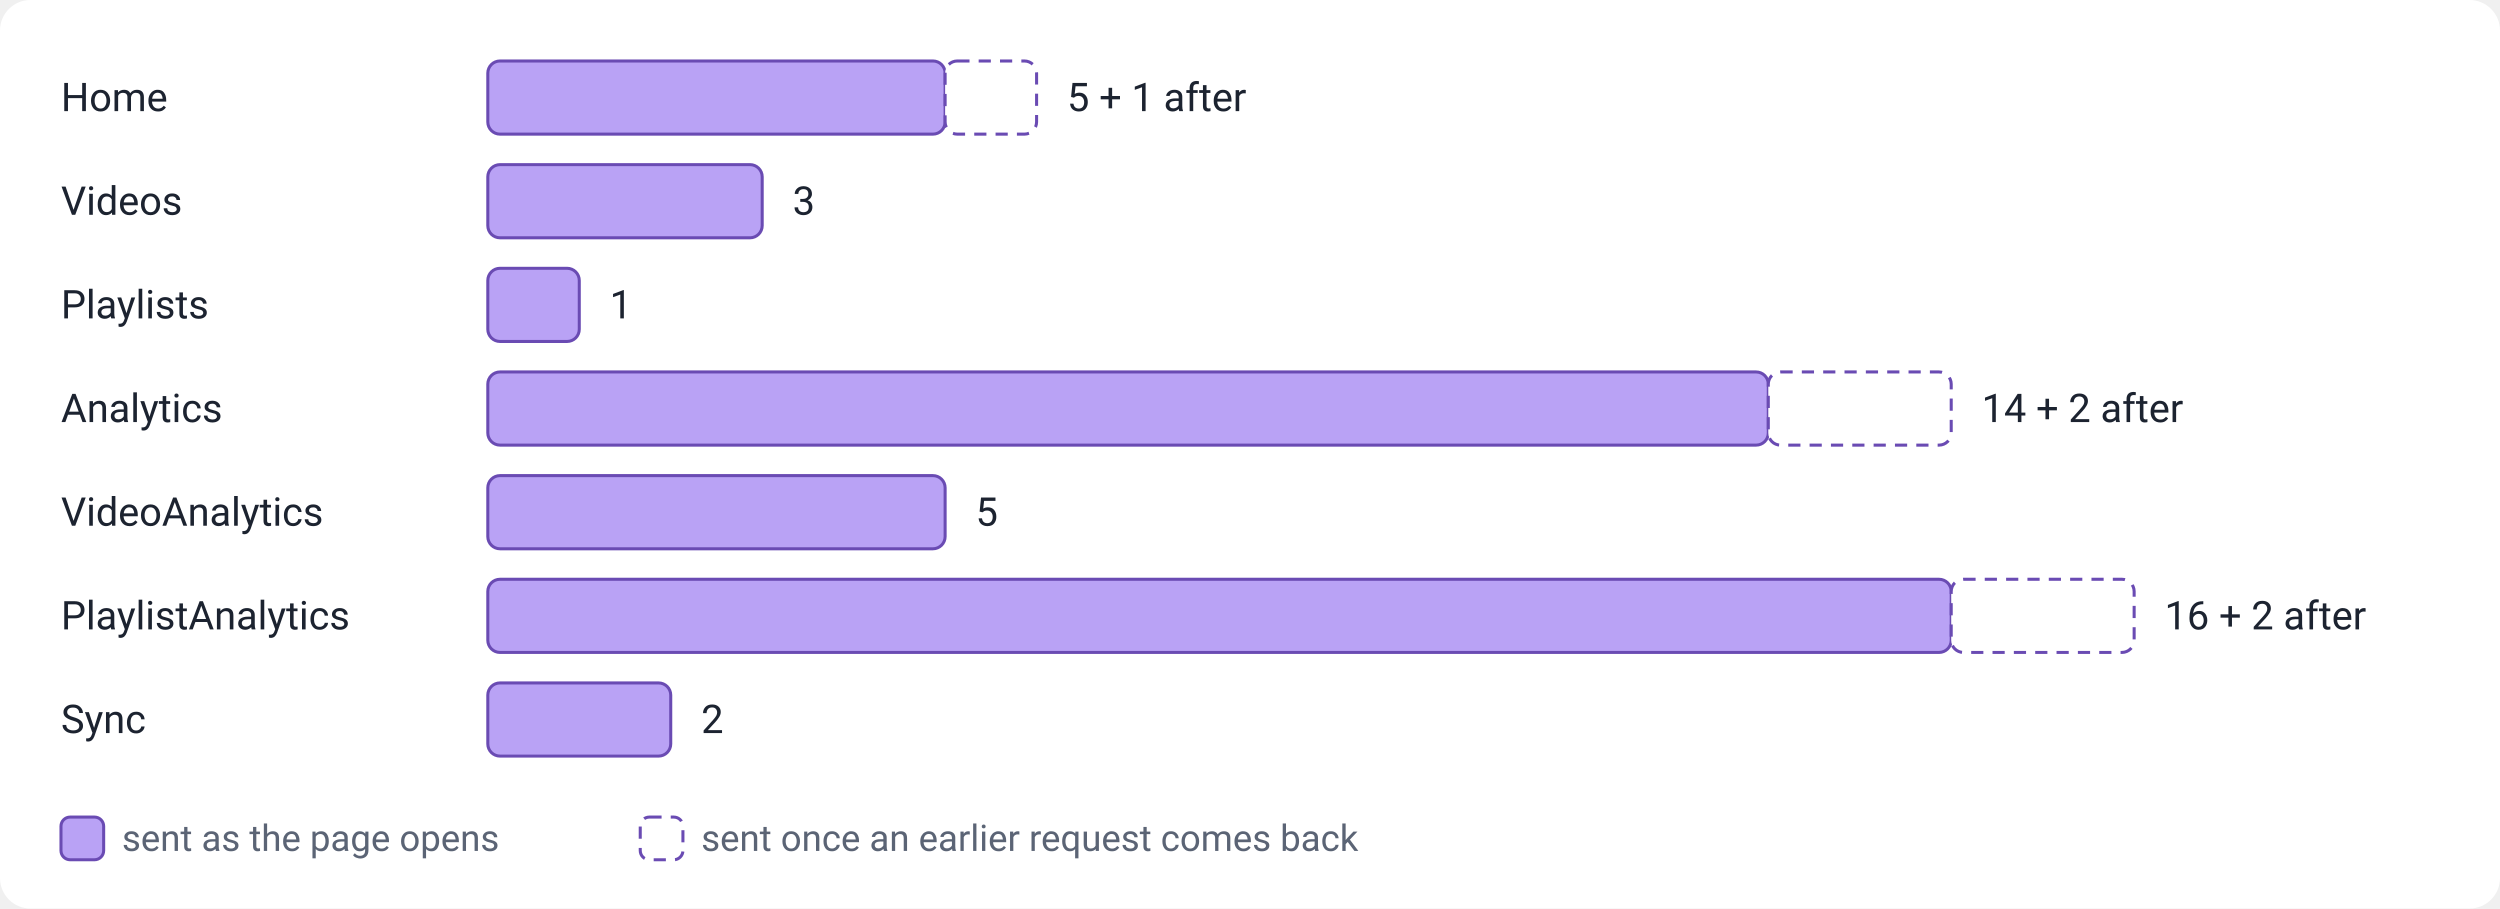
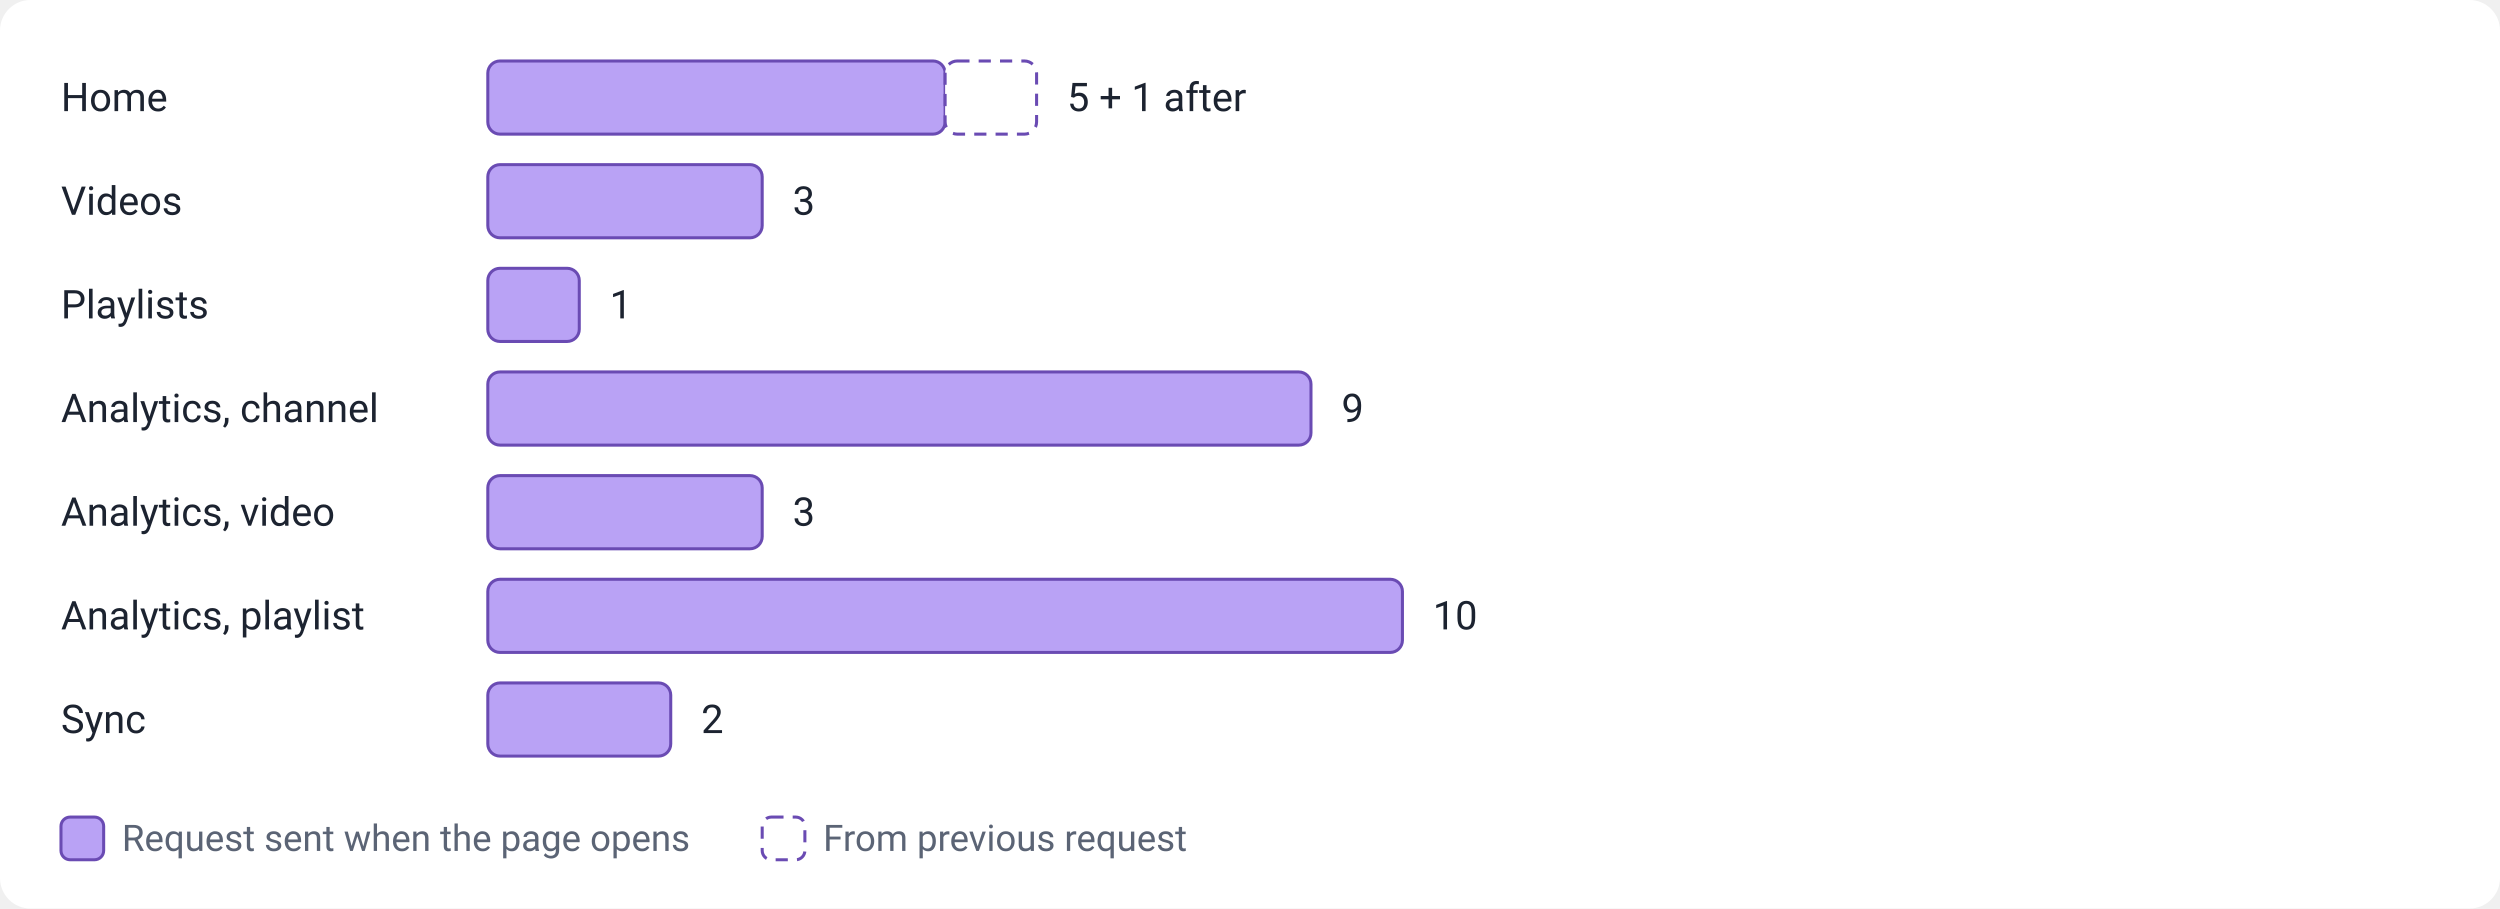
<svg xmlns="http://www.w3.org/2000/svg" width="820" height="298" viewBox="0 0 820 298" role="img" aria-label="Requests sent when each page opens">
  <style>
  .bg { fill: #ffffff; } text { font-family: system-ui, -apple-system, "Segoe UI", Roboto, Arial, sans-serif; font-size: 13px; fill: #1c2330; dominant-baseline: central; }
  .first { fill: #b9a2f5; stroke: #6a4bb3; } .then { fill: #ffffff; stroke: #6a4bb3; stroke-dasharray: 4 3; }
  .muted { fill: #5b6475; font-size: 12px; }
  @media (prefers-color-scheme: dark) { .bg { fill: #1a1f27; } text { fill: #e6e9ef; } .first { fill: #4b3b80; stroke: #b9a2f5; } .then { fill: #1a1f27; stroke: #b9a2f5; } .muted { fill: #9aa3b2; } }
</style>
  <rect class="bg" width="820" height="298" rx="10" />
  <text x="20" y="32">Home</text>
  <rect class="first" x="160" y="20" width="150" height="24" rx="4" />
  <rect class="then" x="310" y="20" width="30" height="24" rx="4" />
  <text x="350" y="32">5 + 1 after</text>
  <text x="20" y="66">Videos</text>
  <rect class="first" x="160" y="54" width="90" height="24" rx="4" />
  <text x="260" y="66">3</text>
  <text x="20" y="100">Playlists</text>
  <rect class="first" x="160" y="88" width="30" height="24" rx="4" />
  <text x="200" y="100">1</text>
-   <text x="20" y="134">Analytics</text>
-   <rect class="first" x="160" y="122" width="420" height="24" rx="4" />
-   <rect class="then" x="580" y="122" width="60" height="24" rx="4" />
-   <text x="650" y="134">14 + 2 after</text>
-   <text x="20" y="168">VideoAnalytics</text>
-   <rect class="first" x="160" y="156" width="150" height="24" rx="4" />
-   <text x="320" y="168">5</text>
-   <text x="20" y="202">PlaylistAnalytics</text>
-   <rect class="first" x="160" y="190" width="480" height="24" rx="4" />
-   <rect class="then" x="640" y="190" width="60" height="24" rx="4" />
-   <text x="710" y="202">16 + 2 after</text>
+   <text x="20" y="134">Analytics, channel</text>
+   <rect class="first" x="160" y="122" width="270" height="24" rx="4" />
+   <text x="440" y="134">9</text>
+   <text x="20" y="168">Analytics, video</text>
+   <rect class="first" x="160" y="156" width="90" height="24" rx="4" />
+   <text x="260" y="168">3</text>
+   <text x="20" y="202">Analytics, playlist</text>
+   <rect class="first" x="160" y="190" width="300" height="24" rx="4" />
+   <text x="470" y="202">10</text>
  <text x="20" y="236">Sync</text>
  <rect class="first" x="160" y="224" width="60" height="24" rx="4" />
  <text x="230" y="236">2</text>
  <rect class="first" x="20" y="268" width="14" height="14" rx="3" />
-   <text class="muted" x="40" y="275">sent as the page opens</text>
-   <rect class="then" x="210" y="268" width="14" height="14" rx="3" />
-   <text class="muted" x="230" y="275">sent once an earlier request comes back</text>
+   <text class="muted" x="40" y="275">Request sent when the page opens</text>
+   <rect class="then" x="250" y="268" width="14" height="14" rx="3" />
+   <text class="muted" x="270" y="275">From previous request</text>
</svg>
